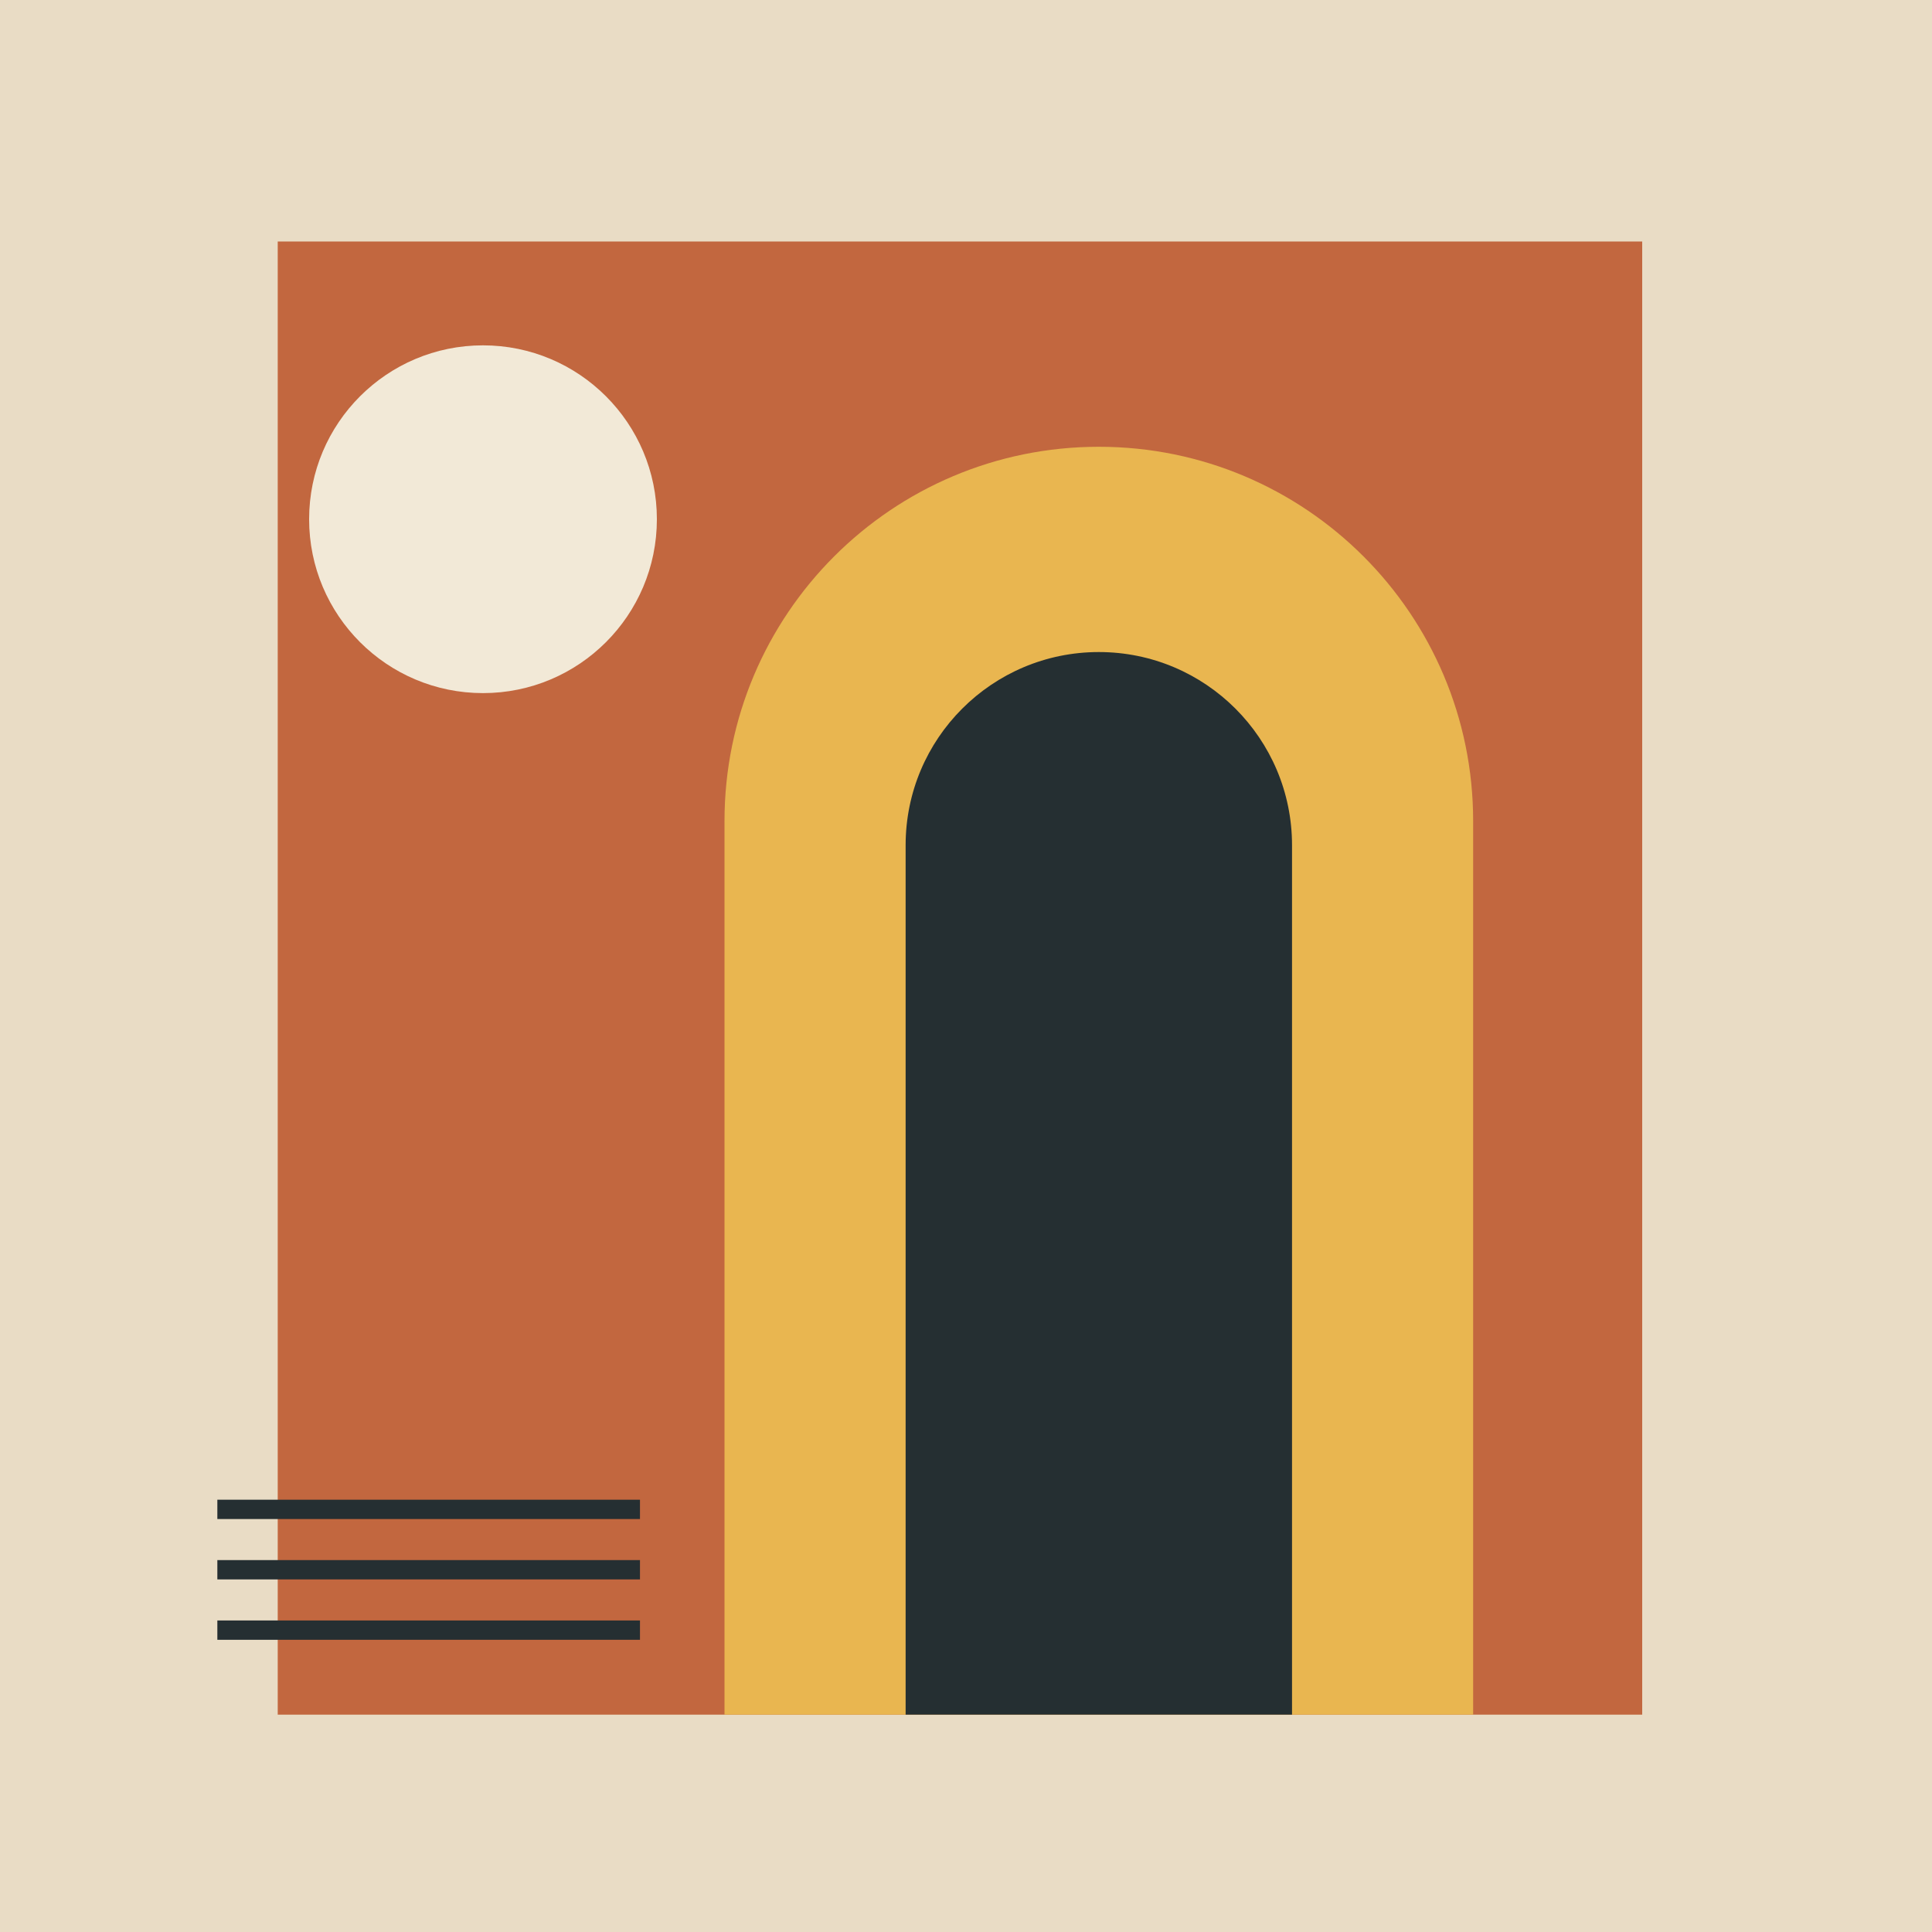
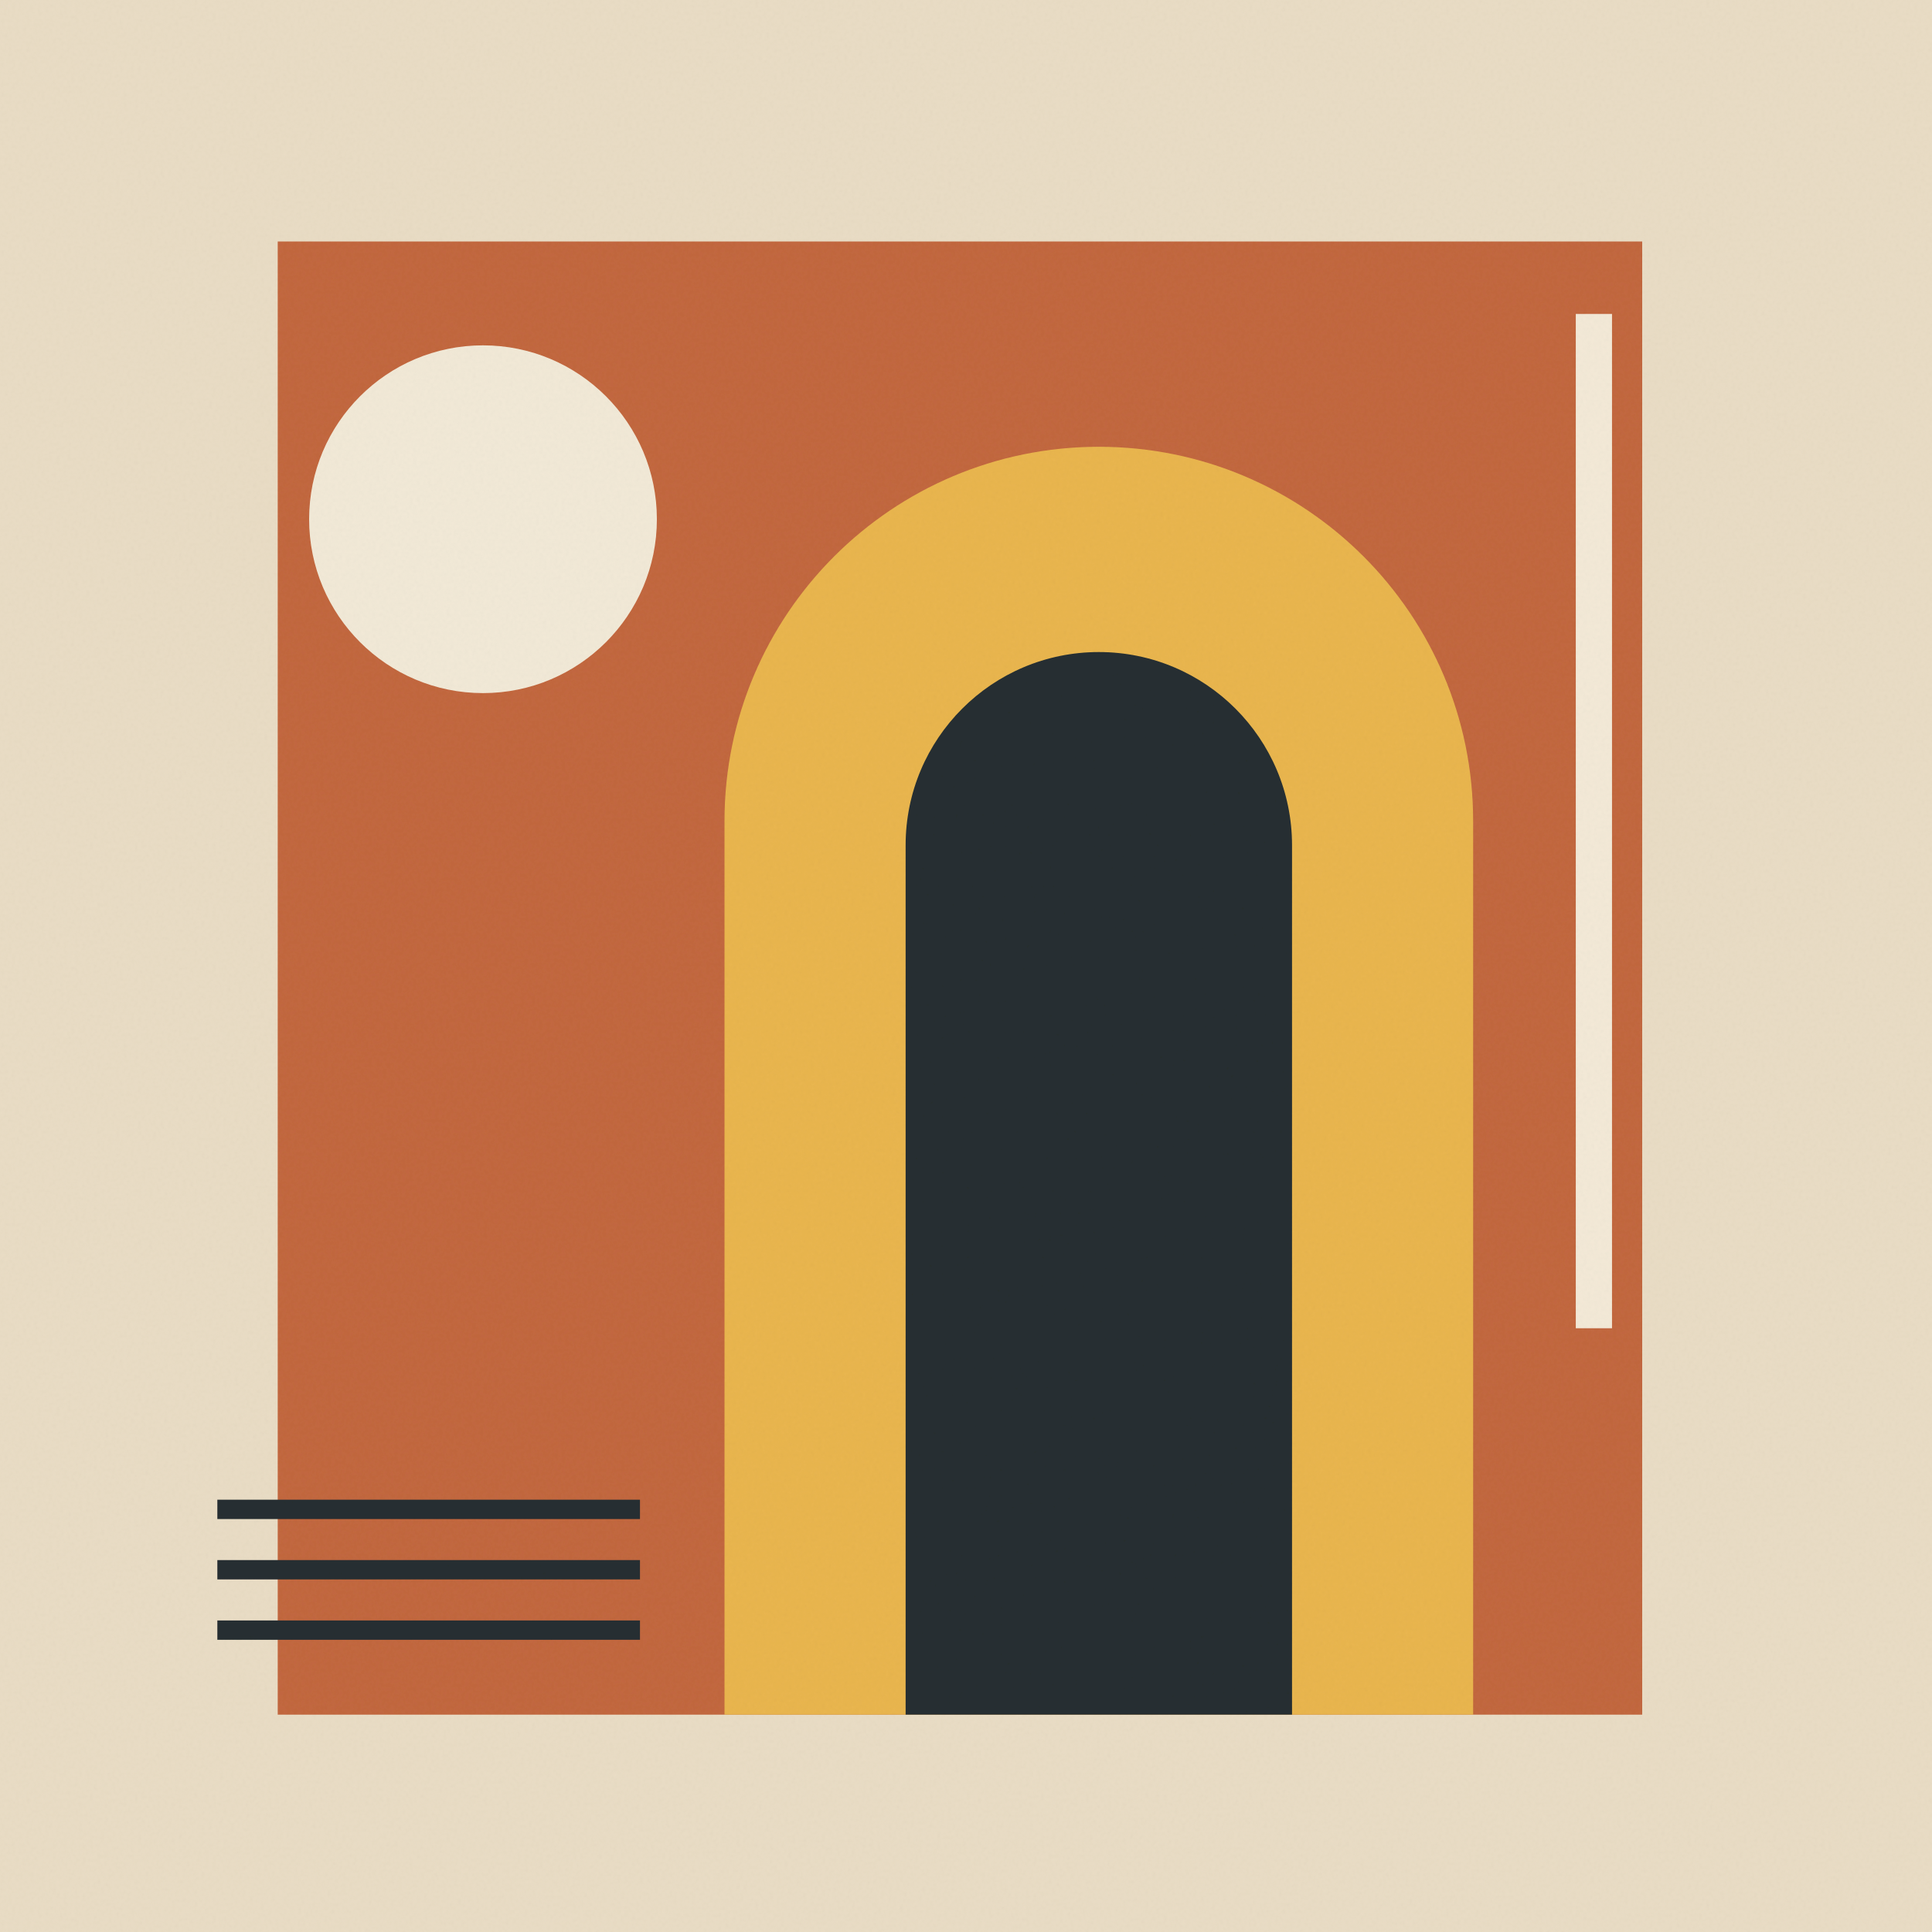
- <svg xmlns="http://www.w3.org/2000/svg" width="800" height="800" viewBox="0 0 800 800">
-   <rect width="800" height="800" fill="#e9dcc5" />
-   <rect x="115" y="100" width="565" height="610" fill="#c2673f" />
-   <path d="M300 710V340a155 155 0 0 1 310 0v370" fill="#e9b650" />
-   <path d="M375 710V350a80 80 0 0 1 160 0v360" fill="#252f32" />
-   <circle cx="200" cy="215" r="72" fill="#f2e9d7" />
-   <path d="M90 625h175M90 650h175M90 675h175" stroke="#252f32" stroke-width="8" />
+ <svg xmlns="http://www.w3.org/2000/svg" width="800" height="800" viewBox="0 0 800 800" role="img" aria-labelledby="title">
+   <defs>
+     <filter id="paper">
+       <feTurbulence type="fractalNoise" baseFrequency=".65" numOctaves="3" stitchTiles="stitch" />
+       <feColorMatrix type="saturate" values="0" />
+       <feComponentTransfer>
+         <feFuncA type="linear" slope=".075" />
+       </feComponentTransfer>
+       <feBlend in="SourceGraphic" mode="multiply" />
+     </filter>
+   </defs>
+   <g filter="url(#paper)">
+     <rect width="800" height="800" fill="#e9dcc5" />
+     <rect x="115" y="100" width="565" height="610" fill="#c2673f" />
+     <path d="M300 710V340a155 155 0 0 1 310 0v370" fill="#e9b650" />
+     <path d="M375 710V350a80 80 0 0 1 160 0v360" fill="#252f32" />
+     <circle cx="200" cy="215" r="72" fill="#f2e9d7" />
+     <path d="M90 625h175M90 650h175M90 675h175" stroke="#252f32" stroke-width="8" />
+     <path d="M660 130v420" stroke="#f3e9d7" stroke-width="15" />
+   </g>
</svg>
